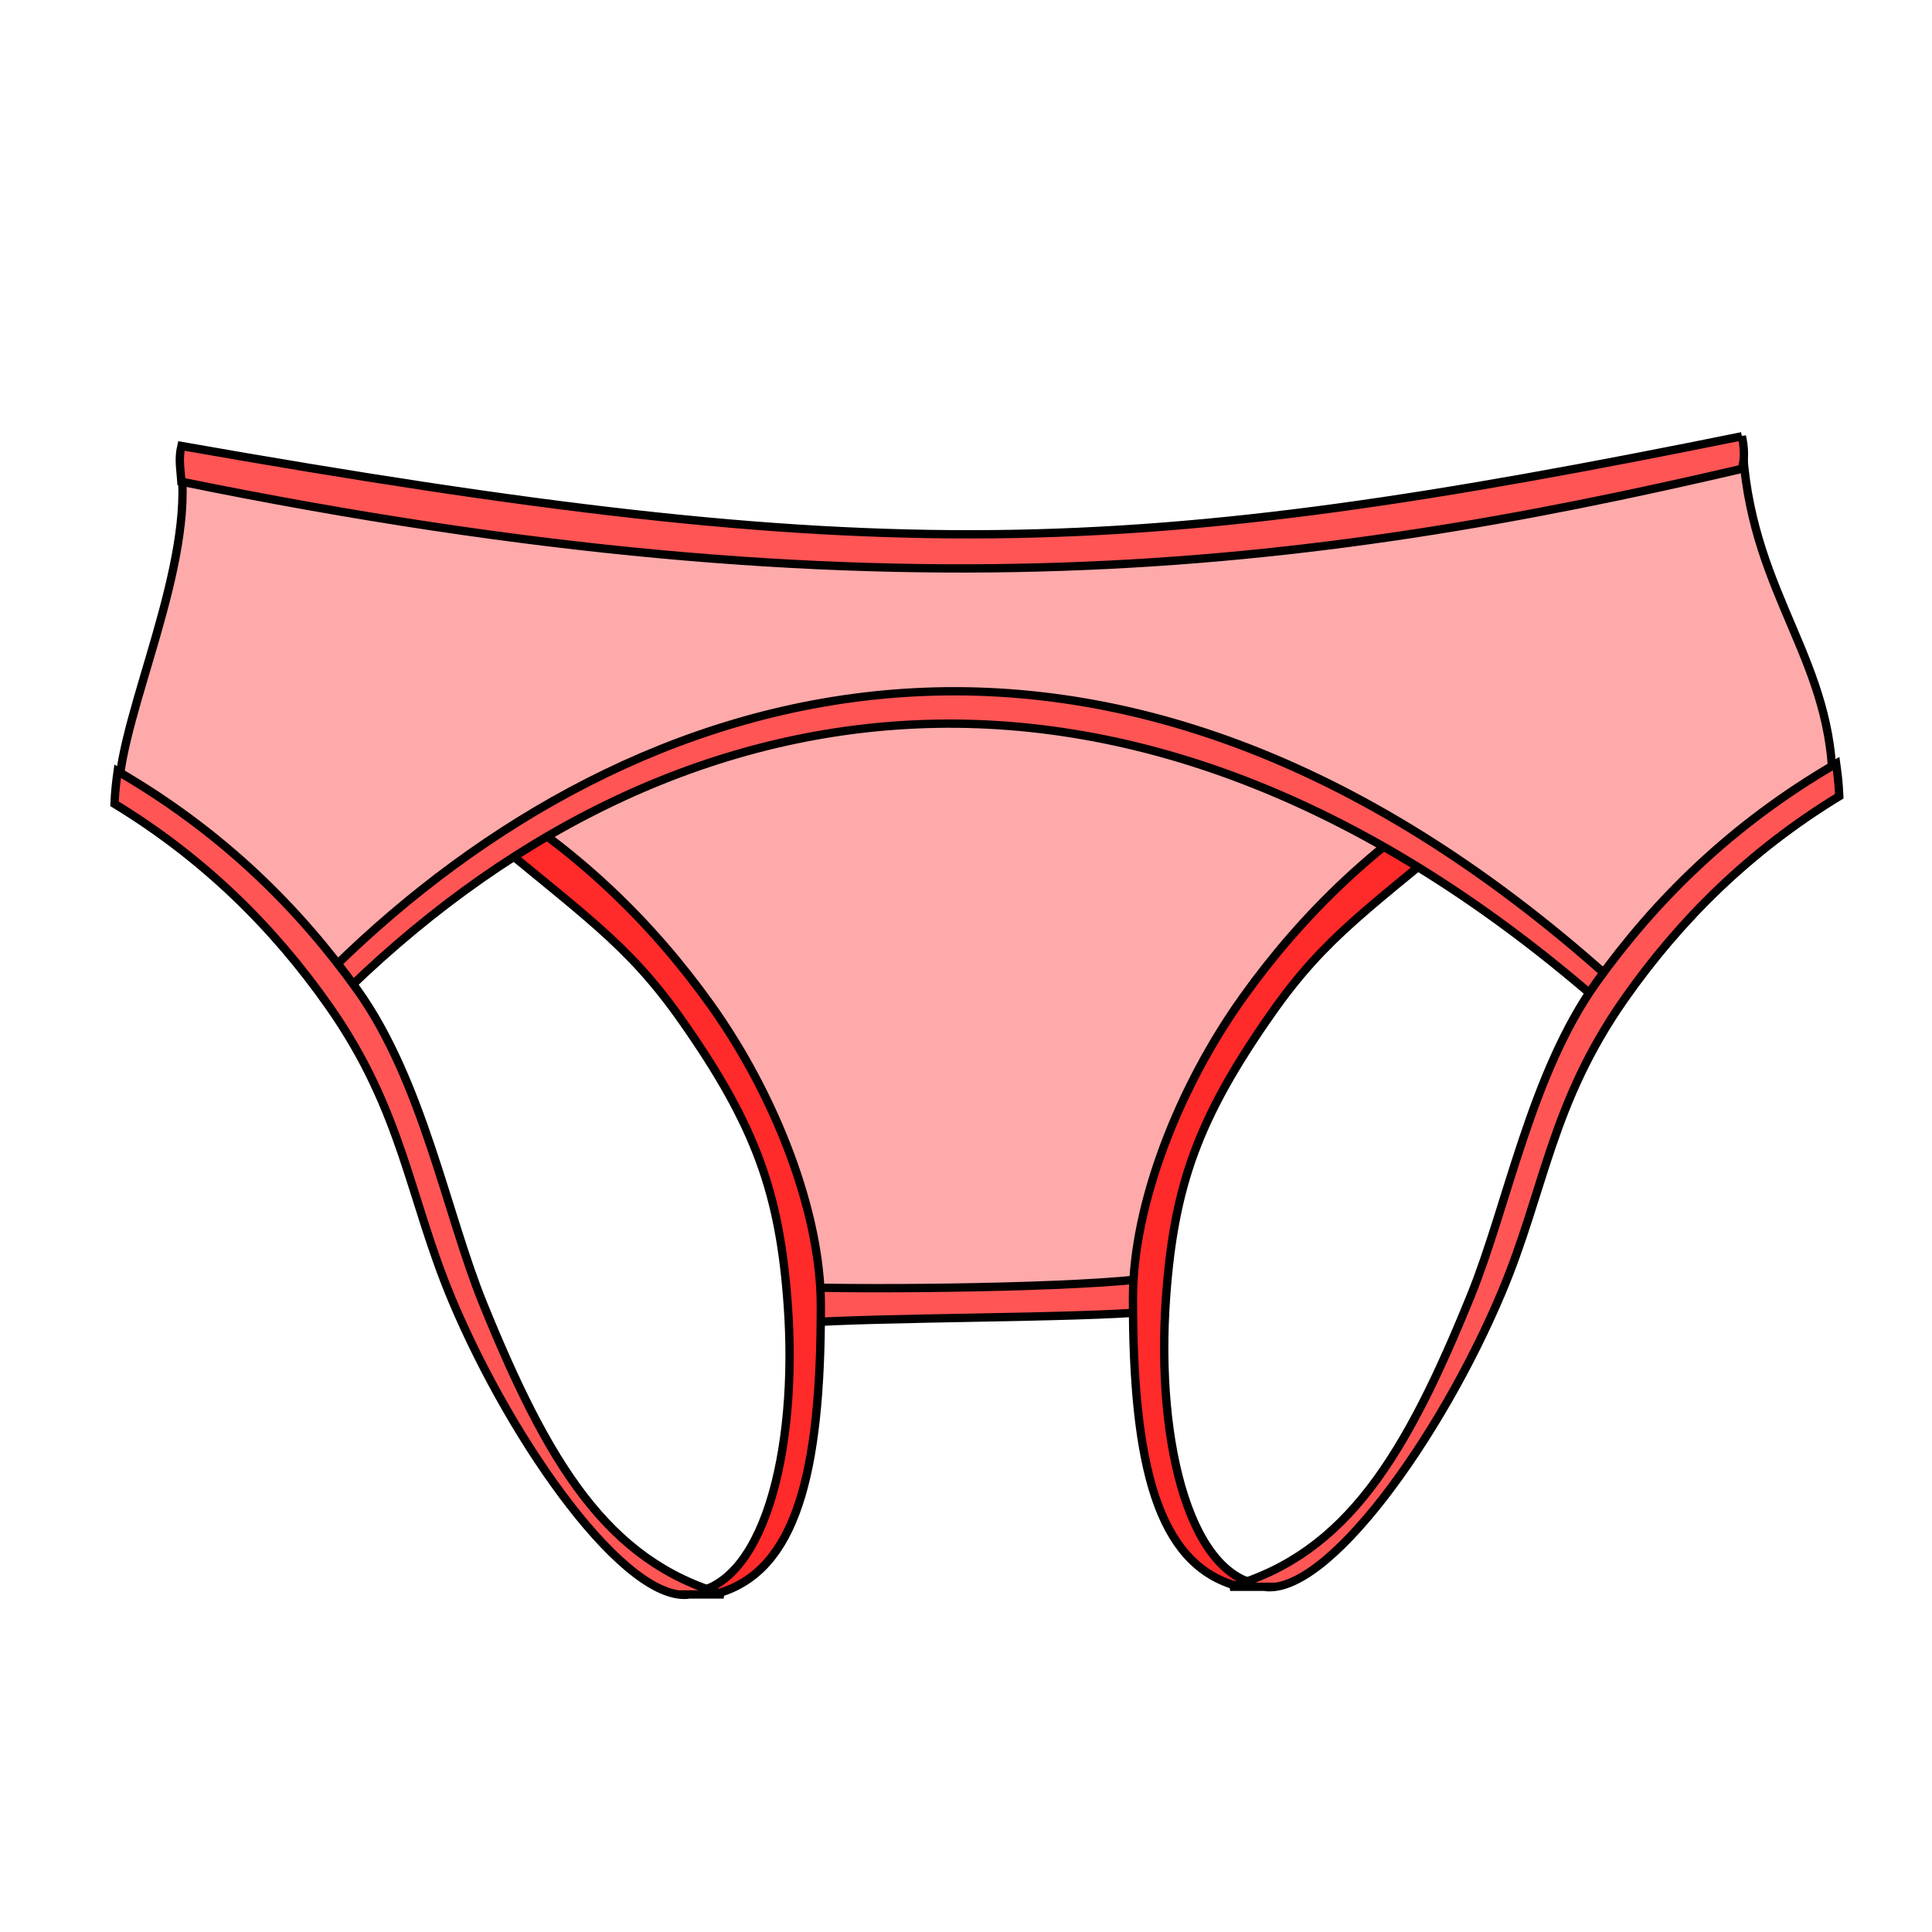
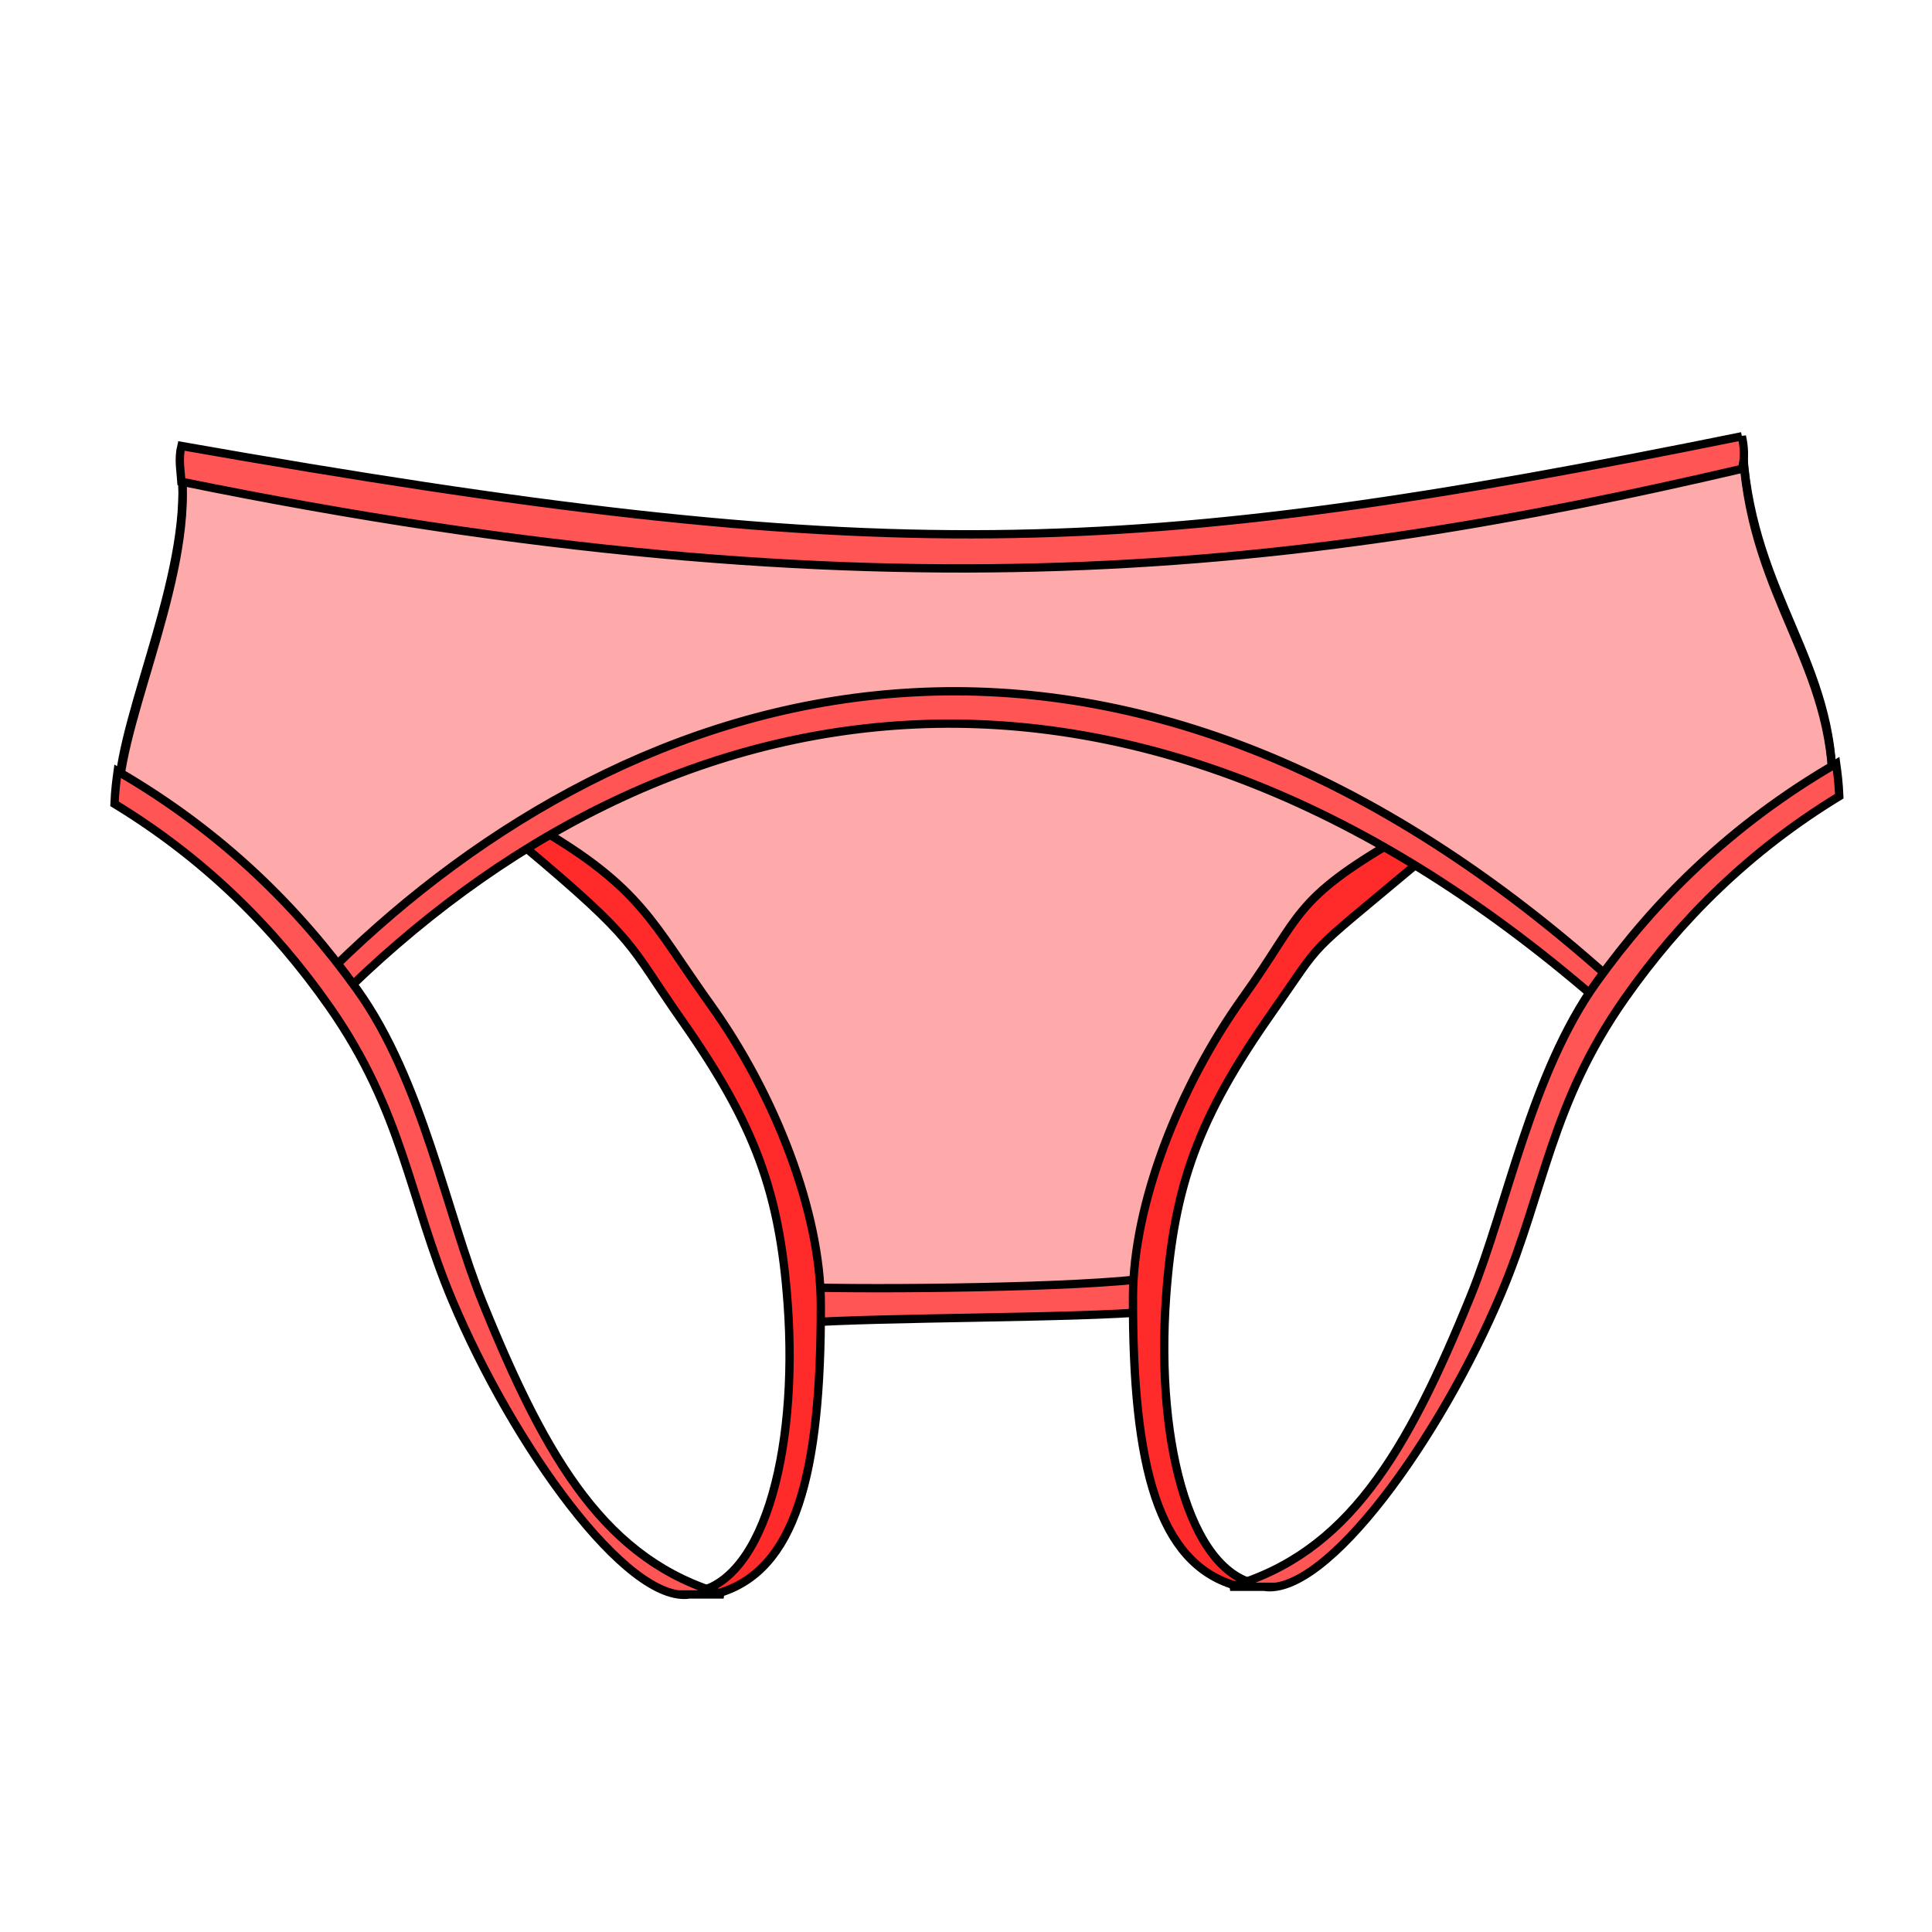
<svg xmlns="http://www.w3.org/2000/svg" viewBox="0 0 256 256" id="svg4166" version="1.1">
  <style id="style3">
    svg { cursor: default; }
  </style>
  <defs id="defs4168">
    </defs>
+   <g id="layer2" style="display:inline">
+     <path style="display:inline;fill:#ffaaaa;fill-rule:evenodd;stroke:#000000;stroke-width:1.102px;stroke-linecap:butt;stroke-linejoin:miter;stroke-opacity:1" d="m 23.943,61.719 c 1.995,13.49 -7.776,32.932 -8.22,43.563 9.783,6.382 18.493,13.886 28.845,23.849 7.764,-6.721 12.776,-11.346 24.524,-19.119 28.163,23.037 30.766,38.941 38.393,63.159 15.456,-0.531 18.43,0.795 45.463,-1.881 1.022,-38.284 28.343,-48.012 34.189,-59.051 11.149,7.648 17.788,12.126 26.357,19.257 11.206,-13.159 21.177,-25.367 29.368,-26.216 0.222,-17.14 -10.457,-25.637 -11.873,-44.622 -80.238,17.445 -125.202,17.864 -207.045,1.06 z" id="path4202-6" />
+   </g>
  <g id="layer1" transform="translate(0,-796.3622)" style="display:inline">
-     <path style="fill:#ffaaaa;fill-rule:evenodd;stroke:#000000;stroke-width:1.102px;stroke-linecap:butt;stroke-linejoin:miter;stroke-opacity:1" d="m 67.023,907.239 c 22.826,11.636 34.091,33.499 39.45,60.585 l 46.755,0.293 c -1.148,-26.474 15.651,-43.518 34.036,-59.73 C 167.878,893.084 118.272,872.287 67.023,907.239 Z" id="path4206" />
+     <path style="fill:none;fill-rule:evenodd;stroke:#000000;stroke-width:1.102px;stroke-linecap:butt;stroke-linejoin:miter;stroke-opacity:1" d="m 67.023,907.239 c 22.826,11.636 34.091,33.499 39.45,60.585 l 46.755,0.293 c -1.148,-26.474 15.651,-43.518 34.036,-59.73 C 167.878,893.084 118.272,872.287 67.023,907.239 Z" id="path4206" />
    <path style="display:inline;fill:#ff5555;fill-rule:evenodd;stroke:#000000;stroke-width:1.102px;stroke-linecap:butt;stroke-linejoin:miter;stroke-opacity:1" d="m 152.884,965.64 c 0.294,1.357 0.045,3.064 -0.379,4.505 -9.96,0.904 -35.282,0.734 -46.474,1.514 -0.097,-1.546 -0.417,-3.016 0,-4.733 9.727,0.315 37.272,0.1 46.853,-1.285 z" id="path4194-6" />
-     <path style="display:inline;fill:#ff2a2a;fill-rule:evenodd;stroke:#000000;stroke-width:1.102px;stroke-linecap:butt;stroke-linejoin:miter;stroke-opacity:1" d="m 90.876,1007.432 4.455,0 c 9.994,-3.035 13.487,-15.505 13.432,-38.222 -0.029,-12.149 -5.984,-27.688 -14.633,-39.757 -7.714,-10.765 -17.793,-20.857 -31.742,-28.952 -0.169,1.229 -0.339,2.453 -0.418,4.316 15.469,12.963 21.114,16.398 28.444,26.845 9.769,13.924 12.889,22.86 13.957,37.46 1.453,19.875 -3.402,38.205 -13.495,38.31 z" id="path4190-6" />
-     <path style="display:inline;fill:#ff2a2a;fill-rule:evenodd;stroke:#000000;stroke-width:1.102px;stroke-linecap:butt;stroke-linejoin:miter;stroke-opacity:1" d="m 168.012,1006.421 -4.455,0 c -9.994,-3.035 -13.487,-15.505 -13.432,-38.222 0.029,-12.149 5.984,-27.688 14.633,-39.757 7.714,-10.765 17.793,-20.857 31.742,-28.952 0.169,1.229 0.339,2.453 0.418,4.316 -15.469,12.963 -21.114,16.398 -28.444,26.845 -9.769,13.924 -12.889,22.86 -13.957,37.46 -1.453,19.875 3.402,38.205 13.495,38.31 z" id="path4190-6-1" />
-     <path style="fill:#ffaaaa;fill-rule:evenodd;stroke:#000000;stroke-width:1.102px;stroke-linecap:butt;stroke-linejoin:miter;stroke-opacity:1" d="m 23.922,857.621 c 1.995,13.49 -7.776,32.932 -8.22,43.563 9.783,6.382 18.493,13.886 28.845,23.849 67.633,-58.548 121.388,-37.198 168.926,2.365 11.206,-13.159 21.177,-25.367 29.368,-26.216 0.222,-17.14 -10.457,-25.637 -11.873,-44.622 -80.238,17.445 -125.202,17.864 -207.045,1.06 z" id="path4202" />
+     <path style="display:inline;fill:#ff2a2a;fill-rule:evenodd;stroke:#000000;stroke-width:1.102px;stroke-linecap:butt;stroke-linejoin:miter;stroke-opacity:1" d="m 90.876,1007.432 4.455,0 c 9.994,-3.035 13.487,-15.505 13.432,-38.222 -0.029,-12.149 -5.984,-27.688 -14.633,-39.757 -7.714,-10.765 -9.043,-15.411 -22.992,-23.506 -0.169,1.229 -1.768,0.578 -1.846,2.441 15.469,12.963 13.792,12.827 21.122,23.274 9.769,13.924 12.889,22.86 13.957,37.46 1.453,19.875 -3.402,38.205 -13.495,38.31 z" id="path4190-6" />
+     <path style="display:inline;fill:#ff2a2a;fill-rule:evenodd;stroke:#000000;stroke-width:1.102px;stroke-linecap:butt;stroke-linejoin:miter;stroke-opacity:1" d="m 168.012,1006.421 -4.455,0 c -9.994,-3.035 -13.487,-15.505 -13.432,-38.222 0.029,-12.149 5.984,-27.688 14.633,-39.757 7.714,-10.765 6.429,-12.776 20.378,-20.871 0.169,1.229 2.612,1.317 2.69,3.179 -15.469,12.963 -12.022,9.453 -19.352,19.9 -9.769,13.924 -12.889,22.86 -13.957,37.46 -1.453,19.875 3.402,38.205 13.495,38.31 z" id="path4190-6-1" />
+     <path style="fill:none;fill-rule:evenodd;stroke:#000000;stroke-width:1.102px;stroke-linecap:butt;stroke-linejoin:miter;stroke-opacity:1" d="m 23.922,857.621 c 1.995,13.49 -7.776,32.932 -8.22,43.563 9.783,6.382 18.493,13.886 28.845,23.849 67.633,-58.548 121.388,-37.198 168.926,2.365 11.206,-13.159 21.177,-25.367 29.368,-26.216 0.222,-17.14 -10.457,-25.637 -11.873,-44.622 -80.238,17.445 -125.202,17.864 -207.045,1.06 z" id="path4202" />
    <path style="fill:#ff5555;fill-rule:evenodd;stroke:#000000;stroke-width:1.102px;stroke-linecap:butt;stroke-linejoin:miter;stroke-opacity:1" d="m 230.809,854.17 c 0.294,1.357 0.424,2.875 0,4.316 -57.438,13.404 -114.01,20.622 -206.773,1.703 -0.097,-1.546 -0.417,-3.016 0,-4.733 92.812,16.351 125.218,15.252 206.773,-1.285 z" id="path4194" />
    <path style="display:inline;fill:#ff5555;fill-rule:evenodd;stroke:#000000;stroke-width:1.102px;stroke-linecap:butt;stroke-linejoin:miter;stroke-opacity:1" d="m 213.178,925.865 c 0.294,1.357 0.424,2.875 0,4.316 -63.246,-55.917 -125.248,-44.659 -168.892,-0.949 -0.097,-1.546 -0.417,-3.016 0,-4.733 39.527,-38.702 102.111,-58.363 168.892,1.366 z" id="path4194-1" />
    <path style="fill:#ff5555;fill-rule:evenodd;stroke:#000000;stroke-width:1.102px;stroke-linecap:butt;stroke-linejoin:miter;stroke-opacity:1" d="m 91.43,1007.634 4.455,0 c -15.512,-4.424 -23.357,-17.551 -31.898,-38.6 -4.827,-11.897 -8.004,-29.456 -16.653,-41.525 -7.714,-10.765 -17.793,-20.857 -31.742,-28.952 -0.169,1.229 -0.339,2.453 -0.418,4.316 11.898,7.249 21.114,16.398 28.444,26.845 9.769,13.924 10.618,25.417 16.293,38.912 8.145,19.37 23.212,40.299 31.52,39.005 z" id="path4190" />
    <path style="display:inline;fill:#ff5555;fill-rule:evenodd;stroke:#000000;stroke-width:1.102px;stroke-linecap:butt;stroke-linejoin:miter;stroke-opacity:1" d="m 167.458,1006.622 -4.455,0 c 15.512,-4.424 23.357,-17.551 31.898,-38.6 4.827,-11.897 8.004,-29.456 16.653,-41.525 7.714,-10.765 17.793,-20.857 31.742,-28.952 0.169,1.229 0.339,2.453 0.418,4.316 -11.898,7.249 -21.114,16.398 -28.444,26.845 -9.769,13.924 -10.618,25.417 -16.293,38.912 -8.145,19.37 -23.212,40.299 -31.52,39.005 z" id="path4190-0" />
  </g>
</svg>
